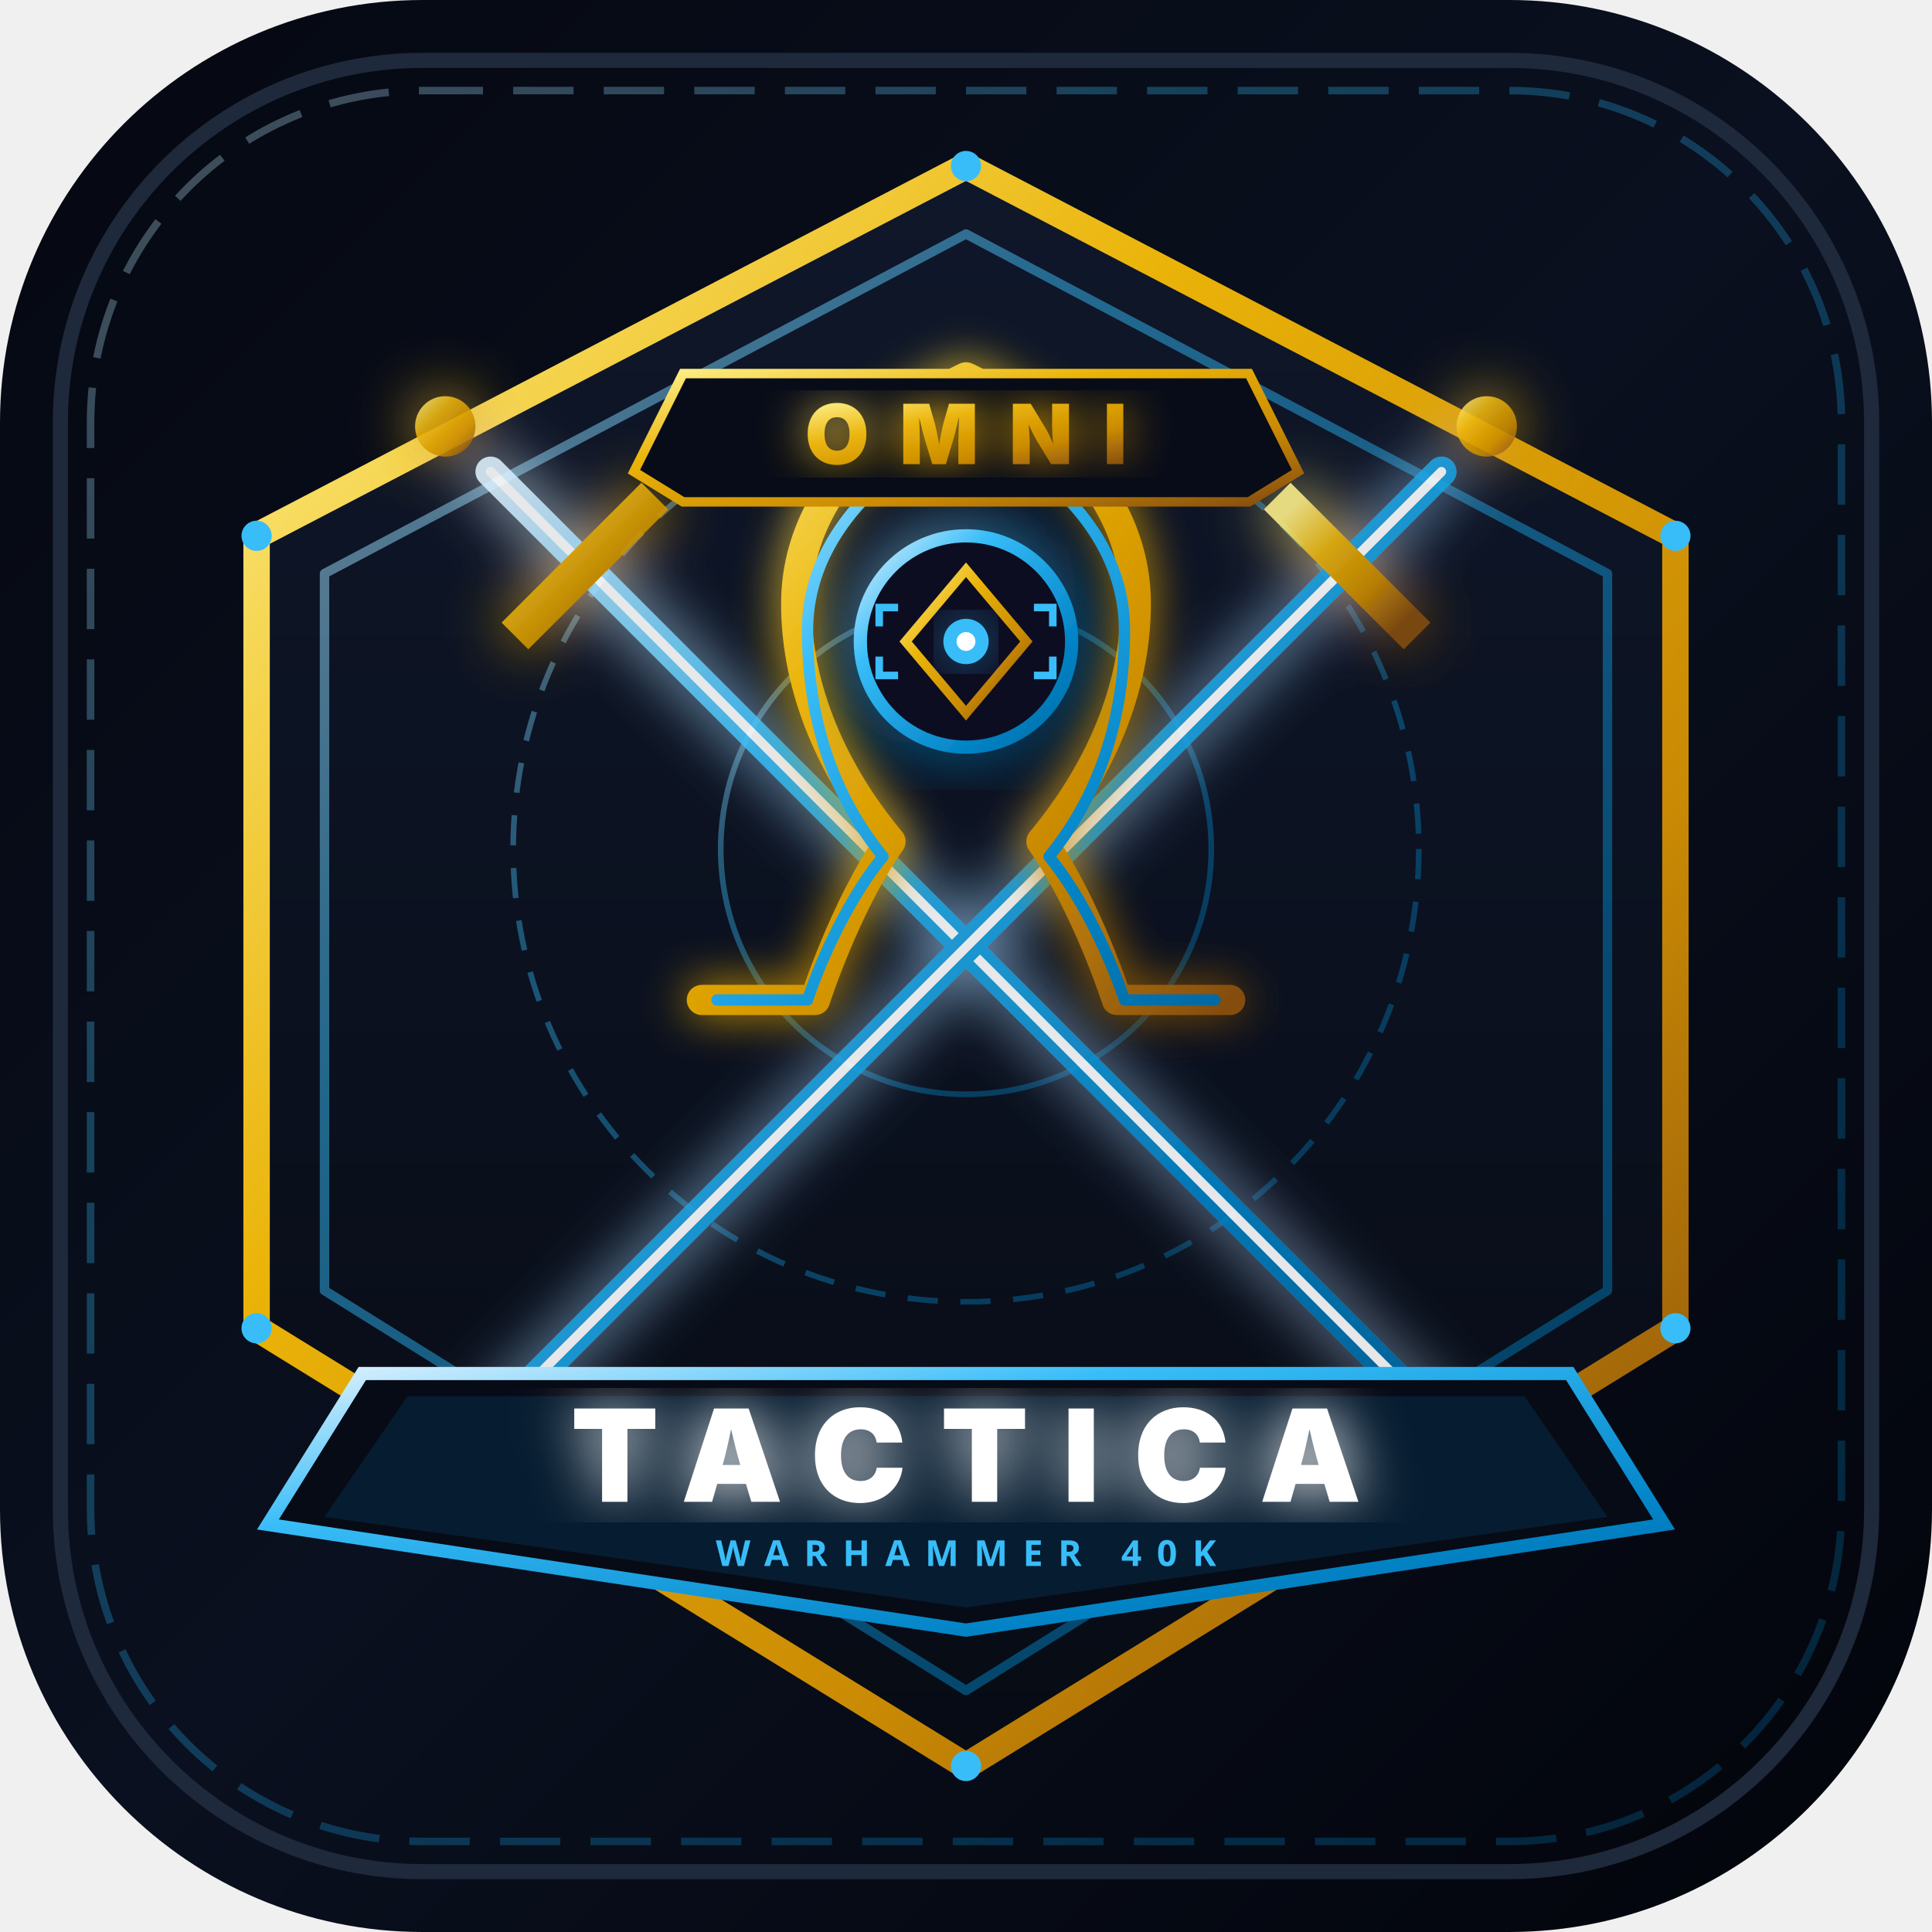
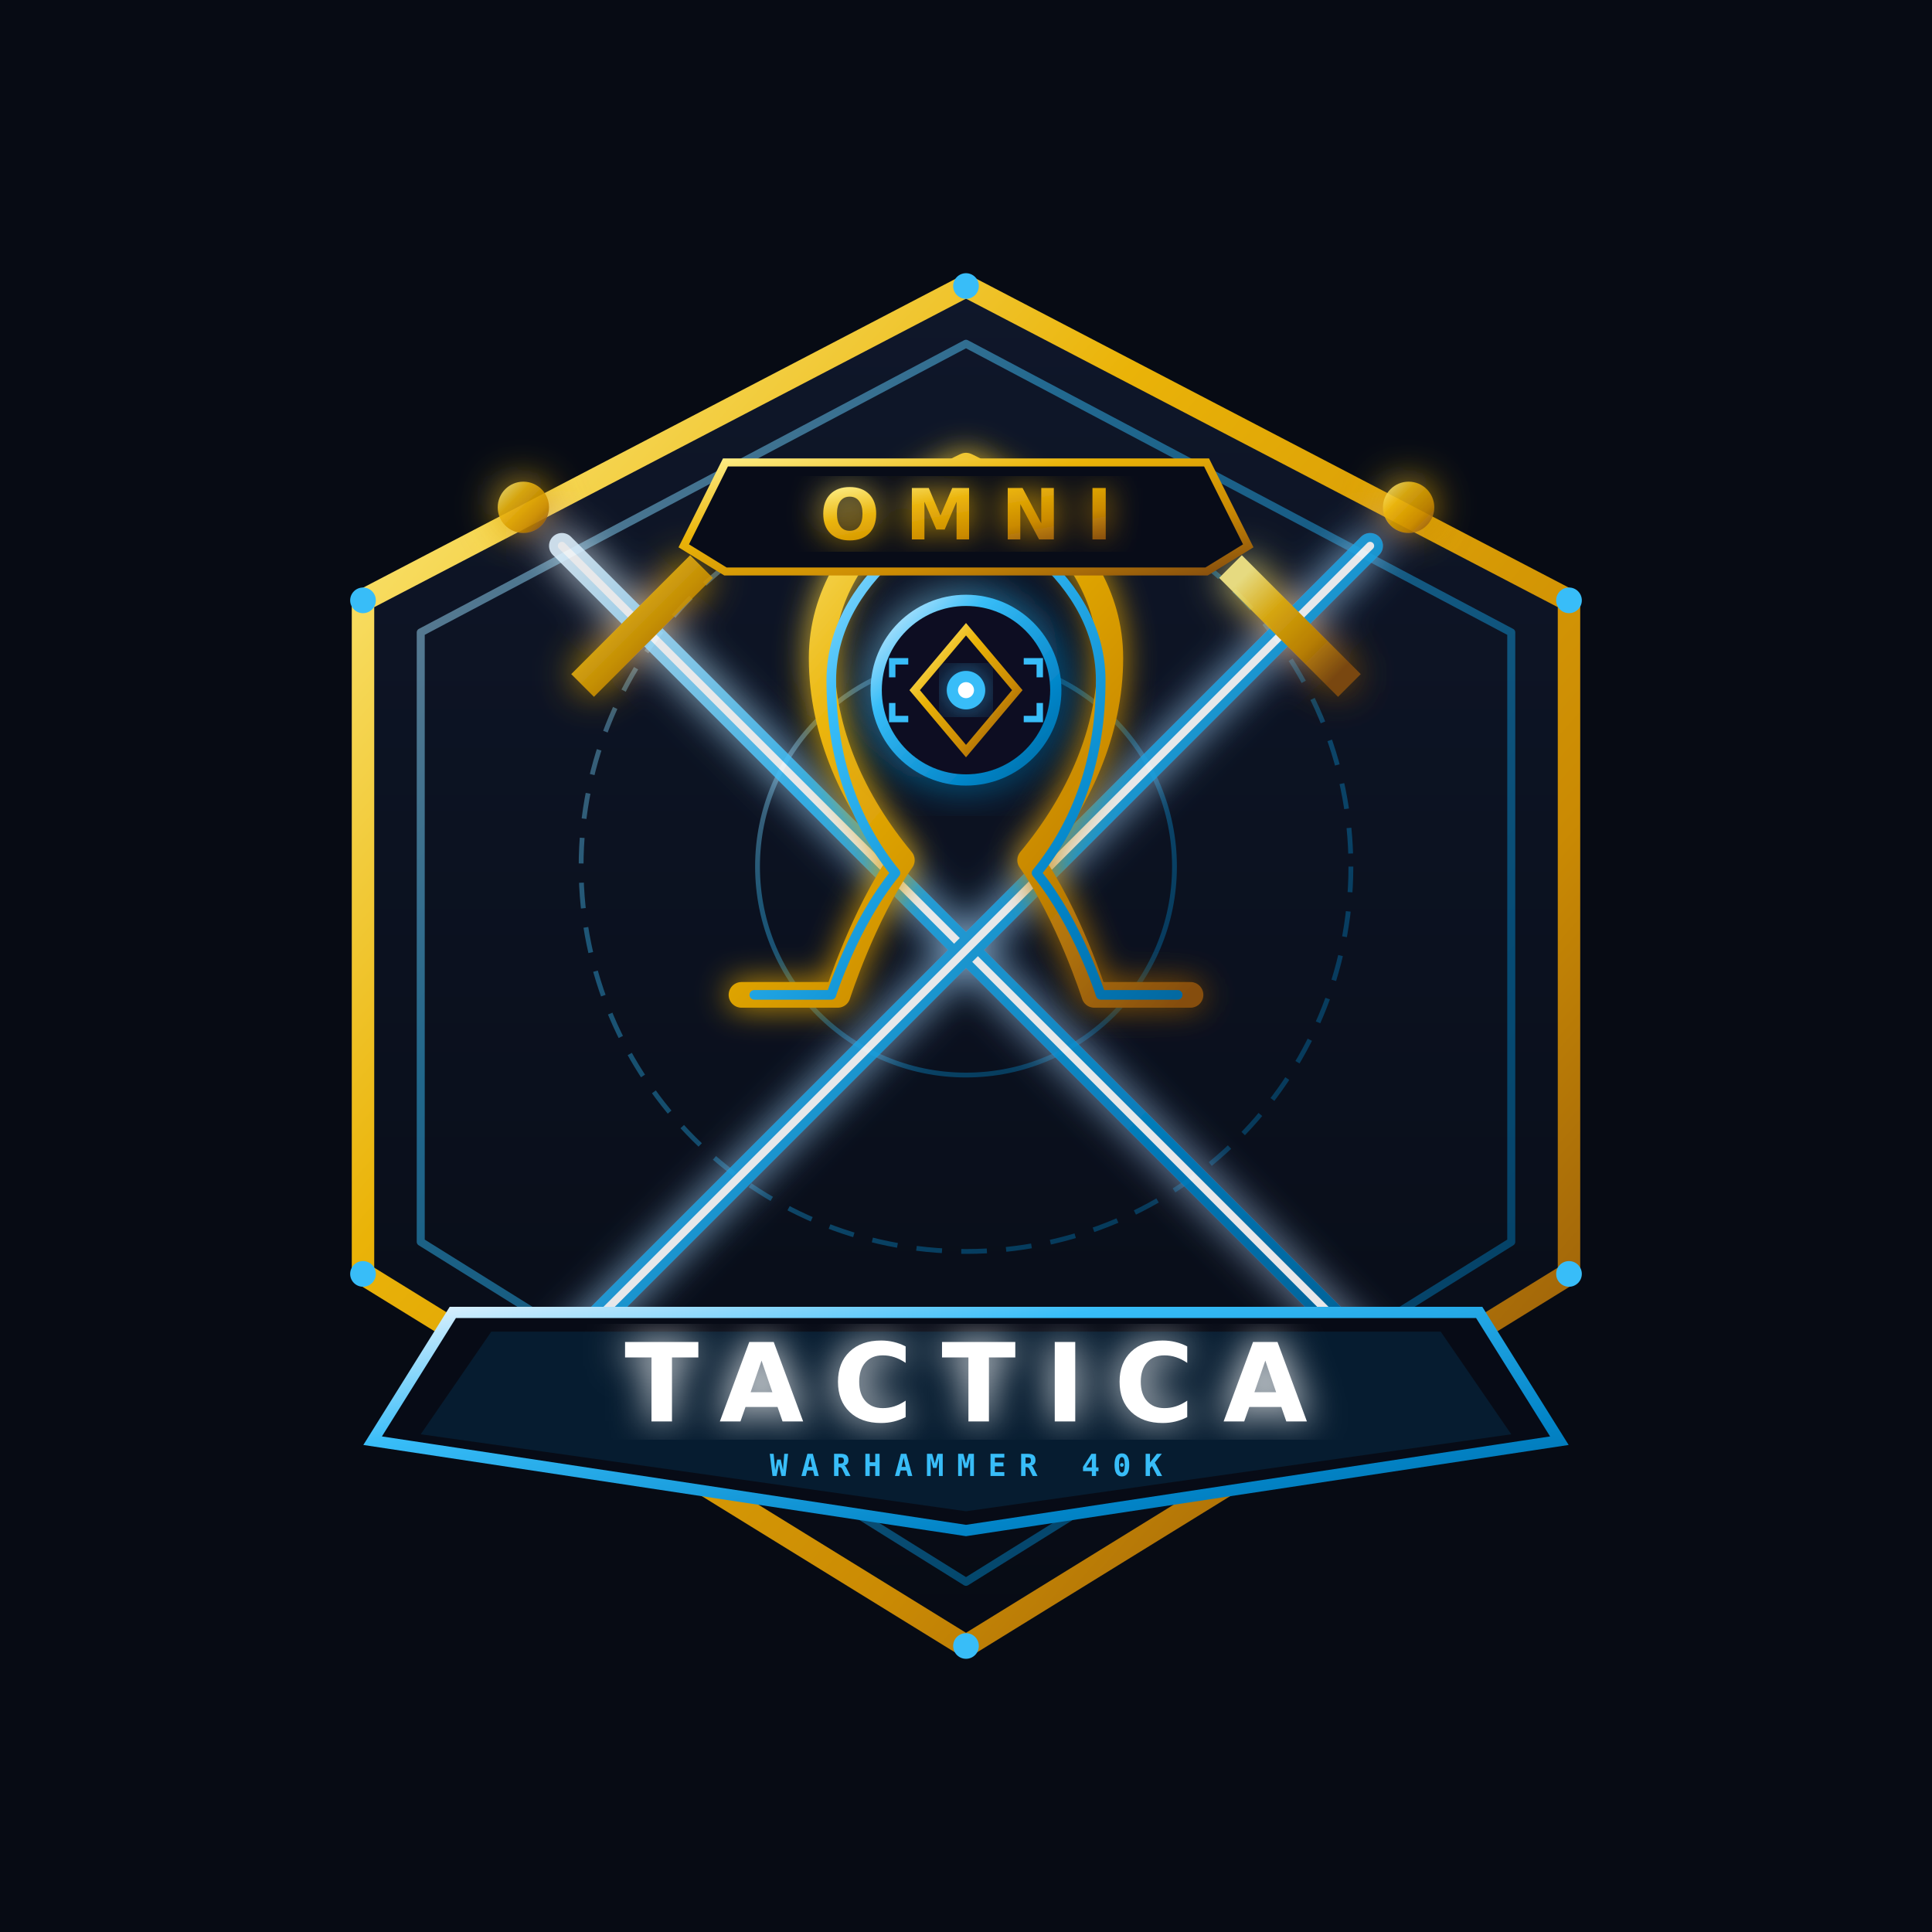
<svg xmlns="http://www.w3.org/2000/svg" viewBox="0 0 512 512" width="100%" height="100%">
  <defs>
    <linearGradient id="bgGrad" x1="0%" y1="0%" x2="100%" y2="100%">
      <stop offset="0%" stop-color="#050811" />
      <stop offset="50%" stop-color="#0a101f" />
      <stop offset="100%" stop-color="#02040a" />
    </linearGradient>
    <linearGradient id="goldGrad" x1="0%" y1="0%" x2="100%" y2="100%">
      <stop offset="0%" stop-color="#fef08a" />
      <stop offset="35%" stop-color="#eab308" />
      <stop offset="70%" stop-color="#ca8a04" />
      <stop offset="100%" stop-color="#854d0e" />
    </linearGradient>
    <linearGradient id="cyanGrad" x1="0%" y1="0%" x2="100%" y2="100%">
      <stop offset="0%" stop-color="#e0f2fe" />
      <stop offset="30%" stop-color="#38bdf8" />
      <stop offset="75%" stop-color="#0284c7" />
      <stop offset="100%" stop-color="#0369a1" />
    </linearGradient>
    <linearGradient id="shieldGrad" x1="0%" y1="0%" x2="0%" y2="100%">
      <stop offset="0%" stop-color="#0f172a" />
      <stop offset="100%" stop-color="#070b14" />
    </linearGradient>
    <filter id="cyanGlow" x="-20%" y="-20%" width="140%" height="140%">
-       <feGaussianBlur stdDeviation="8" result="blur" />
+       <feGaussianBlur stdDeviation="6" result="blur" />
      <feComposite in="SourceGraphic" in2="blur" operator="over" />
    </filter>
    <filter id="goldGlow" x="-20%" y="-20%" width="140%" height="140%">
-       <feGaussianBlur stdDeviation="6" result="blur" />
+       <feGaussianBlur stdDeviation="5" result="blur" />
      <feComposite in="SourceGraphic" in2="blur" operator="over" />
    </filter>
  </defs>
-   <rect width="512" height="512" rx="112" fill="url(#bgGrad)" />
-   <rect x="16" y="16" width="480" height="480" rx="96" fill="none" stroke="#1e293b" stroke-width="4" />
-   <rect x="24" y="24" width="464" height="464" rx="88" fill="none" stroke="url(#cyanGrad)" stroke-width="2" stroke-opacity="0.3" stroke-dasharray="16 8" />
-   <polygon points="256,44 444,142 444,352 256,468 68,352 68,142" fill="url(#shieldGrad)" stroke="url(#goldGrad)" stroke-width="7" stroke-linejoin="round" />
-   <polygon points="256,62 426,152 426,342 256,448 86,342 86,152" fill="none" stroke="url(#cyanGrad)" stroke-width="2.5" stroke-opacity="0.5" stroke-linejoin="round" />
-   <g opacity="0.4">
-     <circle cx="256" cy="225" r="120" fill="none" stroke="url(#cyanGrad)" stroke-width="1.5" stroke-dasharray="8 6" />
-     <circle cx="256" cy="225" r="65" fill="none" stroke="url(#cyanGrad)" stroke-width="1.5" />
-     <line x1="256" y1="95" x2="256" y2="355" stroke="url(#cyanGrad)" stroke-width="1.5" stroke-dasharray="4 4" />
-     <line x1="126" y1="225" x2="386" y2="225" stroke="url(#cyanGrad)" stroke-width="1.5" stroke-dasharray="4 4" />
+   <rect width="512" height="512" fill="#070b14" />
+   <g transform="translate(256, 256) scale(0.85) translate(-256, -256)">
+     <polygon points="256,44 444,142 444,352 256,468 68,352 68,142" fill="url(#shieldGrad)" stroke="url(#goldGrad)" stroke-width="7" stroke-linejoin="round" />
+     <polygon points="256,62 426,152 426,342 256,448 86,342 86,152" fill="none" stroke="url(#cyanGrad)" stroke-width="2.5" stroke-opacity="0.5" stroke-linejoin="round" />
+     <g opacity="0.4">
+       <circle cx="256" cy="225" r="120" fill="none" stroke="url(#cyanGrad)" stroke-width="1.5" stroke-dasharray="8 6" />
+       <circle cx="256" cy="225" r="65" fill="none" stroke="url(#cyanGrad)" stroke-width="1.5" />
+       <line x1="256" y1="95" x2="256" y2="355" stroke="url(#cyanGrad)" stroke-width="1.5" stroke-dasharray="4 4" />
+       <line x1="126" y1="225" x2="386" y2="225" stroke="url(#cyanGrad)" stroke-width="1.5" stroke-dasharray="4 4" />
+     </g>
+     <g opacity="0.9" filter="url(#cyanGlow)">
+       <line x1="130" y1="125" x2="382" y2="377" stroke="url(#cyanGrad)" stroke-width="8" stroke-linecap="round" />
+       <line x1="130" y1="125" x2="382" y2="377" stroke="#ffffff" stroke-width="2.5" stroke-linecap="round" />
+       <line x1="140" y1="165" x2="170" y2="135" stroke="url(#goldGrad)" stroke-width="10" stroke-linecap="square" />
+       <circle cx="118" cy="113" r="8" fill="url(#goldGrad)" />
+       <line x1="382" y1="125" x2="130" y2="377" stroke="url(#cyanGrad)" stroke-width="8" stroke-linecap="round" />
+       <line x1="382" y1="125" x2="130" y2="377" stroke="#ffffff" stroke-width="2.5" stroke-linecap="round" />
+       <line x1="372" y1="165" x2="342" y2="135" stroke="url(#goldGrad)" stroke-width="10" stroke-linecap="square" />
+       <circle cx="394" cy="113" r="8" fill="url(#goldGrad)" />
+     </g>
+     <g transform="translate(256, 215)">
+       <path d="M -70,50 L -40,50 C -40,50 -32,25 -20,8 C -35,-10 -45,-32 -45,-55 C -45,-95 0,-115 0,-115 C 0,-115 45,-95 45,-55 C 45,-32 35,-10 20,8 C 32,25 40,50 40,50 L 70,50" fill="none" stroke="url(#goldGrad)" stroke-width="8" stroke-linecap="round" stroke-linejoin="round" filter="url(#goldGlow)" />
+       <path d="M -66,50 L -42,50 C -42,50 -35,28 -22,12 C -35,-4 -42,-24 -42,-48 C -42,-84 0,-102 0,-102 C 0,-102 42,-84 42,-48 C 42,-24 35,-4 22,12 C 35,28 42,50 42,50 L 66,50" fill="none" stroke="url(#cyanGrad)" stroke-width="3" stroke-linecap="round" stroke-linejoin="round" />
+       <circle cx="0" cy="-45" r="28" fill="#0b1120" stroke="url(#cyanGrad)" stroke-width="3.5" filter="url(#cyanGlow)" />
+       <polygon points="0,-64 16,-45 0,-26 -16,-45" fill="none" stroke="url(#goldGrad)" stroke-width="2.5" />
+       <circle cx="0" cy="-45" r="6" fill="#38bdf8" filter="url(#cyanGlow)" />
+       <circle cx="0" cy="-45" r="2.5" fill="#ffffff" />
+       <path d="M -18,-54 L -23,-54 L -23,-49" fill="none" stroke="#38bdf8" stroke-width="2" />
+       <path d="M 18,-54 L 23,-54 L 23,-49" fill="none" stroke="#38bdf8" stroke-width="2" />
+       <path d="M -18,-36 L -23,-36 L -23,-41" fill="none" stroke="#38bdf8" stroke-width="2" />
+       <path d="M 18,-36 L 23,-36 L 23,-41" fill="none" stroke="#38bdf8" stroke-width="2" />
+     </g>
+     <g transform="translate(256, 115)">
+       <polygon points="-75,-16 75,-16 88,10 75,18 -75,18 -88,10" fill="#080c18" stroke="url(#goldGrad)" stroke-width="2.5" />
+       <text x="0" y="8" font-family="DejaVu Sans, Arial, sans-serif" font-size="22" font-weight="900" letter-spacing="8" fill="url(#goldGrad)" text-anchor="middle" filter="url(#goldGlow)">OMNI</text>
+     </g>
+     <g transform="translate(256, 388)">
+       <polygon points="-160,-24 160,-24 185,16 0,44 -185,16" fill="#070b16" stroke="url(#cyanGrad)" stroke-width="3.5" />
+       <polygon points="-148,-18 148,-18 170,14 0,38 -170,14" fill="rgba(2,132,199,0.15)" />
+       <text x="0" y="10" font-family="DejaVu Sans, Arial, sans-serif" font-size="34" font-weight="900" letter-spacing="9" fill="#ffffff" text-anchor="middle" filter="url(#cyanGlow)">TACTICA</text>
+       <text x="0" y="27" font-family="DejaVu Sans Mono, monospace" font-size="9.5" font-weight="800" letter-spacing="4" fill="#38bdf8" text-anchor="middle">WARHAMMER 40K</text>
+     </g>
+     <circle cx="256" cy="44" r="4" fill="#38bdf8" />
+     <circle cx="444" cy="142" r="4" fill="#38bdf8" />
+     <circle cx="444" cy="352" r="4" fill="#38bdf8" />
+     <circle cx="256" cy="468" r="4" fill="#38bdf8" />
+     <circle cx="68" cy="352" r="4" fill="#38bdf8" />
+     <circle cx="68" cy="142" r="4" fill="#38bdf8" />
  </g>
-   <g opacity="0.9" filter="url(#cyanGlow)">
-     <line x1="130" y1="125" x2="382" y2="377" stroke="url(#cyanGrad)" stroke-width="8" stroke-linecap="round" />
-     <line x1="130" y1="125" x2="382" y2="377" stroke="#ffffff" stroke-width="2.5" stroke-linecap="round" />
-     <line x1="140" y1="165" x2="170" y2="135" stroke="url(#goldGrad)" stroke-width="10" stroke-linecap="square" />
-     <circle cx="118" cy="113" r="8" fill="url(#goldGrad)" />
-     <line x1="382" y1="125" x2="130" y2="377" stroke="url(#cyanGrad)" stroke-width="8" stroke-linecap="round" />
-     <line x1="382" y1="125" x2="130" y2="377" stroke="#ffffff" stroke-width="2.5" stroke-linecap="round" />
-     <line x1="372" y1="165" x2="342" y2="135" stroke="url(#goldGrad)" stroke-width="10" stroke-linecap="square" />
-     <circle cx="394" cy="113" r="8" fill="url(#goldGrad)" />
-   </g>
-   <g transform="translate(256, 215)">
-     <path d="M -70,50 L -40,50 C -40,50 -32,25 -20,8 C -35,-10 -45,-32 -45,-55 C -45,-95 0,-115 0,-115 C 0,-115 45,-95 45,-55 C 45,-32 35,-10 20,8 C 32,25 40,50 40,50 L 70,50" fill="none" stroke="url(#goldGrad)" stroke-width="8" stroke-linecap="round" stroke-linejoin="round" filter="url(#goldGlow)" />
-     <path d="M -66,50 L -42,50 C -42,50 -35,28 -22,12 C -35,-4 -42,-24 -42,-48 C -42,-84 0,-102 0,-102 C 0,-102 42,-84 42,-48 C 42,-24 35,-4 22,12 C 35,28 42,50 42,50 L 66,50" fill="none" stroke="url(#cyanGrad)" stroke-width="3" stroke-linecap="round" stroke-linejoin="round" />
-     <circle cx="0" cy="-45" r="28" fill="#0b1120" stroke="url(#cyanGrad)" stroke-width="3.5" filter="url(#cyanGlow)" />
-     <polygon points="0,-64 16,-45 0,-26 -16,-45" fill="none" stroke="url(#goldGrad)" stroke-width="2.5" />
-     <circle cx="0" cy="-45" r="6" fill="#38bdf8" filter="url(#cyanGlow)" />
-     <circle cx="0" cy="-45" r="2.5" fill="#ffffff" />
-     <path d="M -18,-54 L -23,-54 L -23,-49" fill="none" stroke="#38bdf8" stroke-width="2" />
-     <path d="M 18,-54 L 23,-54 L 23,-49" fill="none" stroke="#38bdf8" stroke-width="2" />
-     <path d="M -18,-36 L -23,-36 L -23,-41" fill="none" stroke="#38bdf8" stroke-width="2" />
-     <path d="M 18,-36 L 23,-36 L 23,-41" fill="none" stroke="#38bdf8" stroke-width="2" />
-   </g>
-   <g transform="translate(256, 115)">
-     <polygon points="-75,-16 75,-16 88,10 75,18 -75,18 -88,10" fill="#080c18" stroke="url(#goldGrad)" stroke-width="2.5" />
-     <text x="0" y="8" font-family="'Inter', 'JetBrains Mono', 'Segoe UI', sans-serif" font-size="22" font-weight="900" letter-spacing="8" fill="url(#goldGrad)" text-anchor="middle" filter="url(#goldGlow)">OMNI</text>
-   </g>
-   <g transform="translate(256, 388)">
-     <polygon points="-160,-24 160,-24 185,16 0,44 -185,16" fill="#070b16" stroke="url(#cyanGrad)" stroke-width="3.5" />
-     <polygon points="-148,-18 148,-18 170,14 0,38 -170,14" fill="rgba(2,132,199,0.15)" />
-     <text x="0" y="10" font-family="'Inter', 'JetBrains Mono', 'Segoe UI', sans-serif" font-size="34" font-weight="900" letter-spacing="9" fill="#ffffff" text-anchor="middle" filter="url(#cyanGlow)">TACTICA</text>
-     <text x="0" y="27" font-family="'JetBrains Mono', 'Segoe UI', monospace" font-size="9.5" font-weight="800" letter-spacing="4" fill="#38bdf8" text-anchor="middle">WARHAMMER 40K</text>
-   </g>
-   <circle cx="256" cy="44" r="4" fill="#38bdf8" />
-   <circle cx="444" cy="142" r="4" fill="#38bdf8" />
-   <circle cx="444" cy="352" r="4" fill="#38bdf8" />
-   <circle cx="256" cy="468" r="4" fill="#38bdf8" />
-   <circle cx="68" cy="352" r="4" fill="#38bdf8" />
-   <circle cx="68" cy="142" r="4" fill="#38bdf8" />
</svg>
